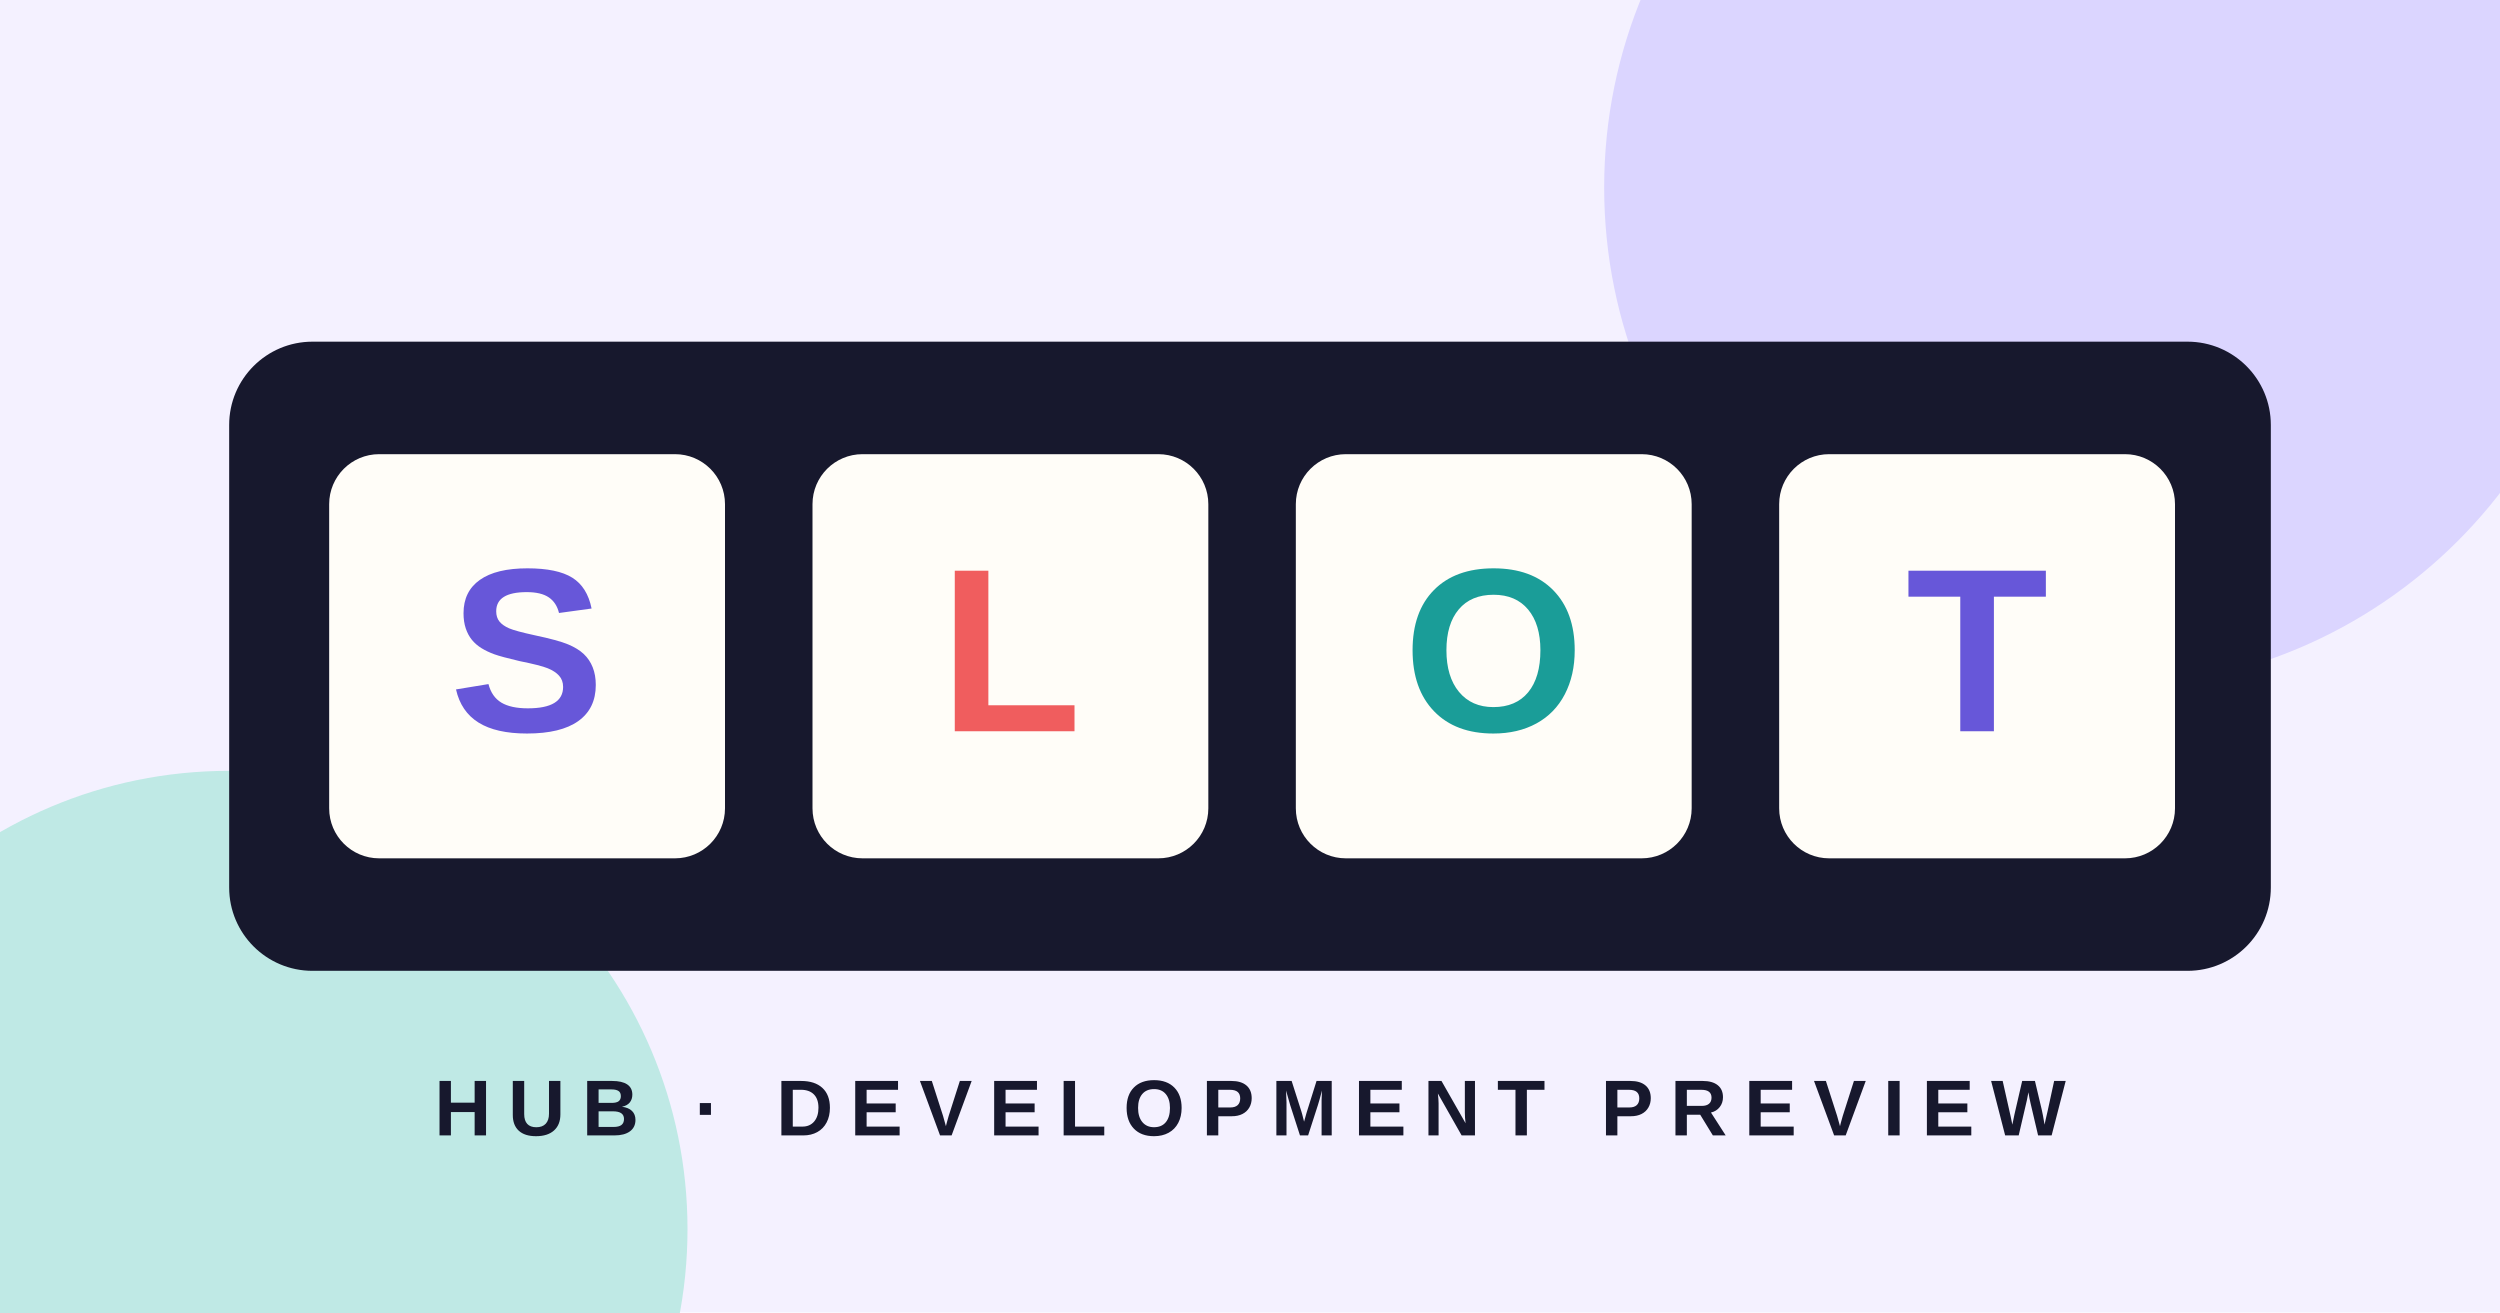
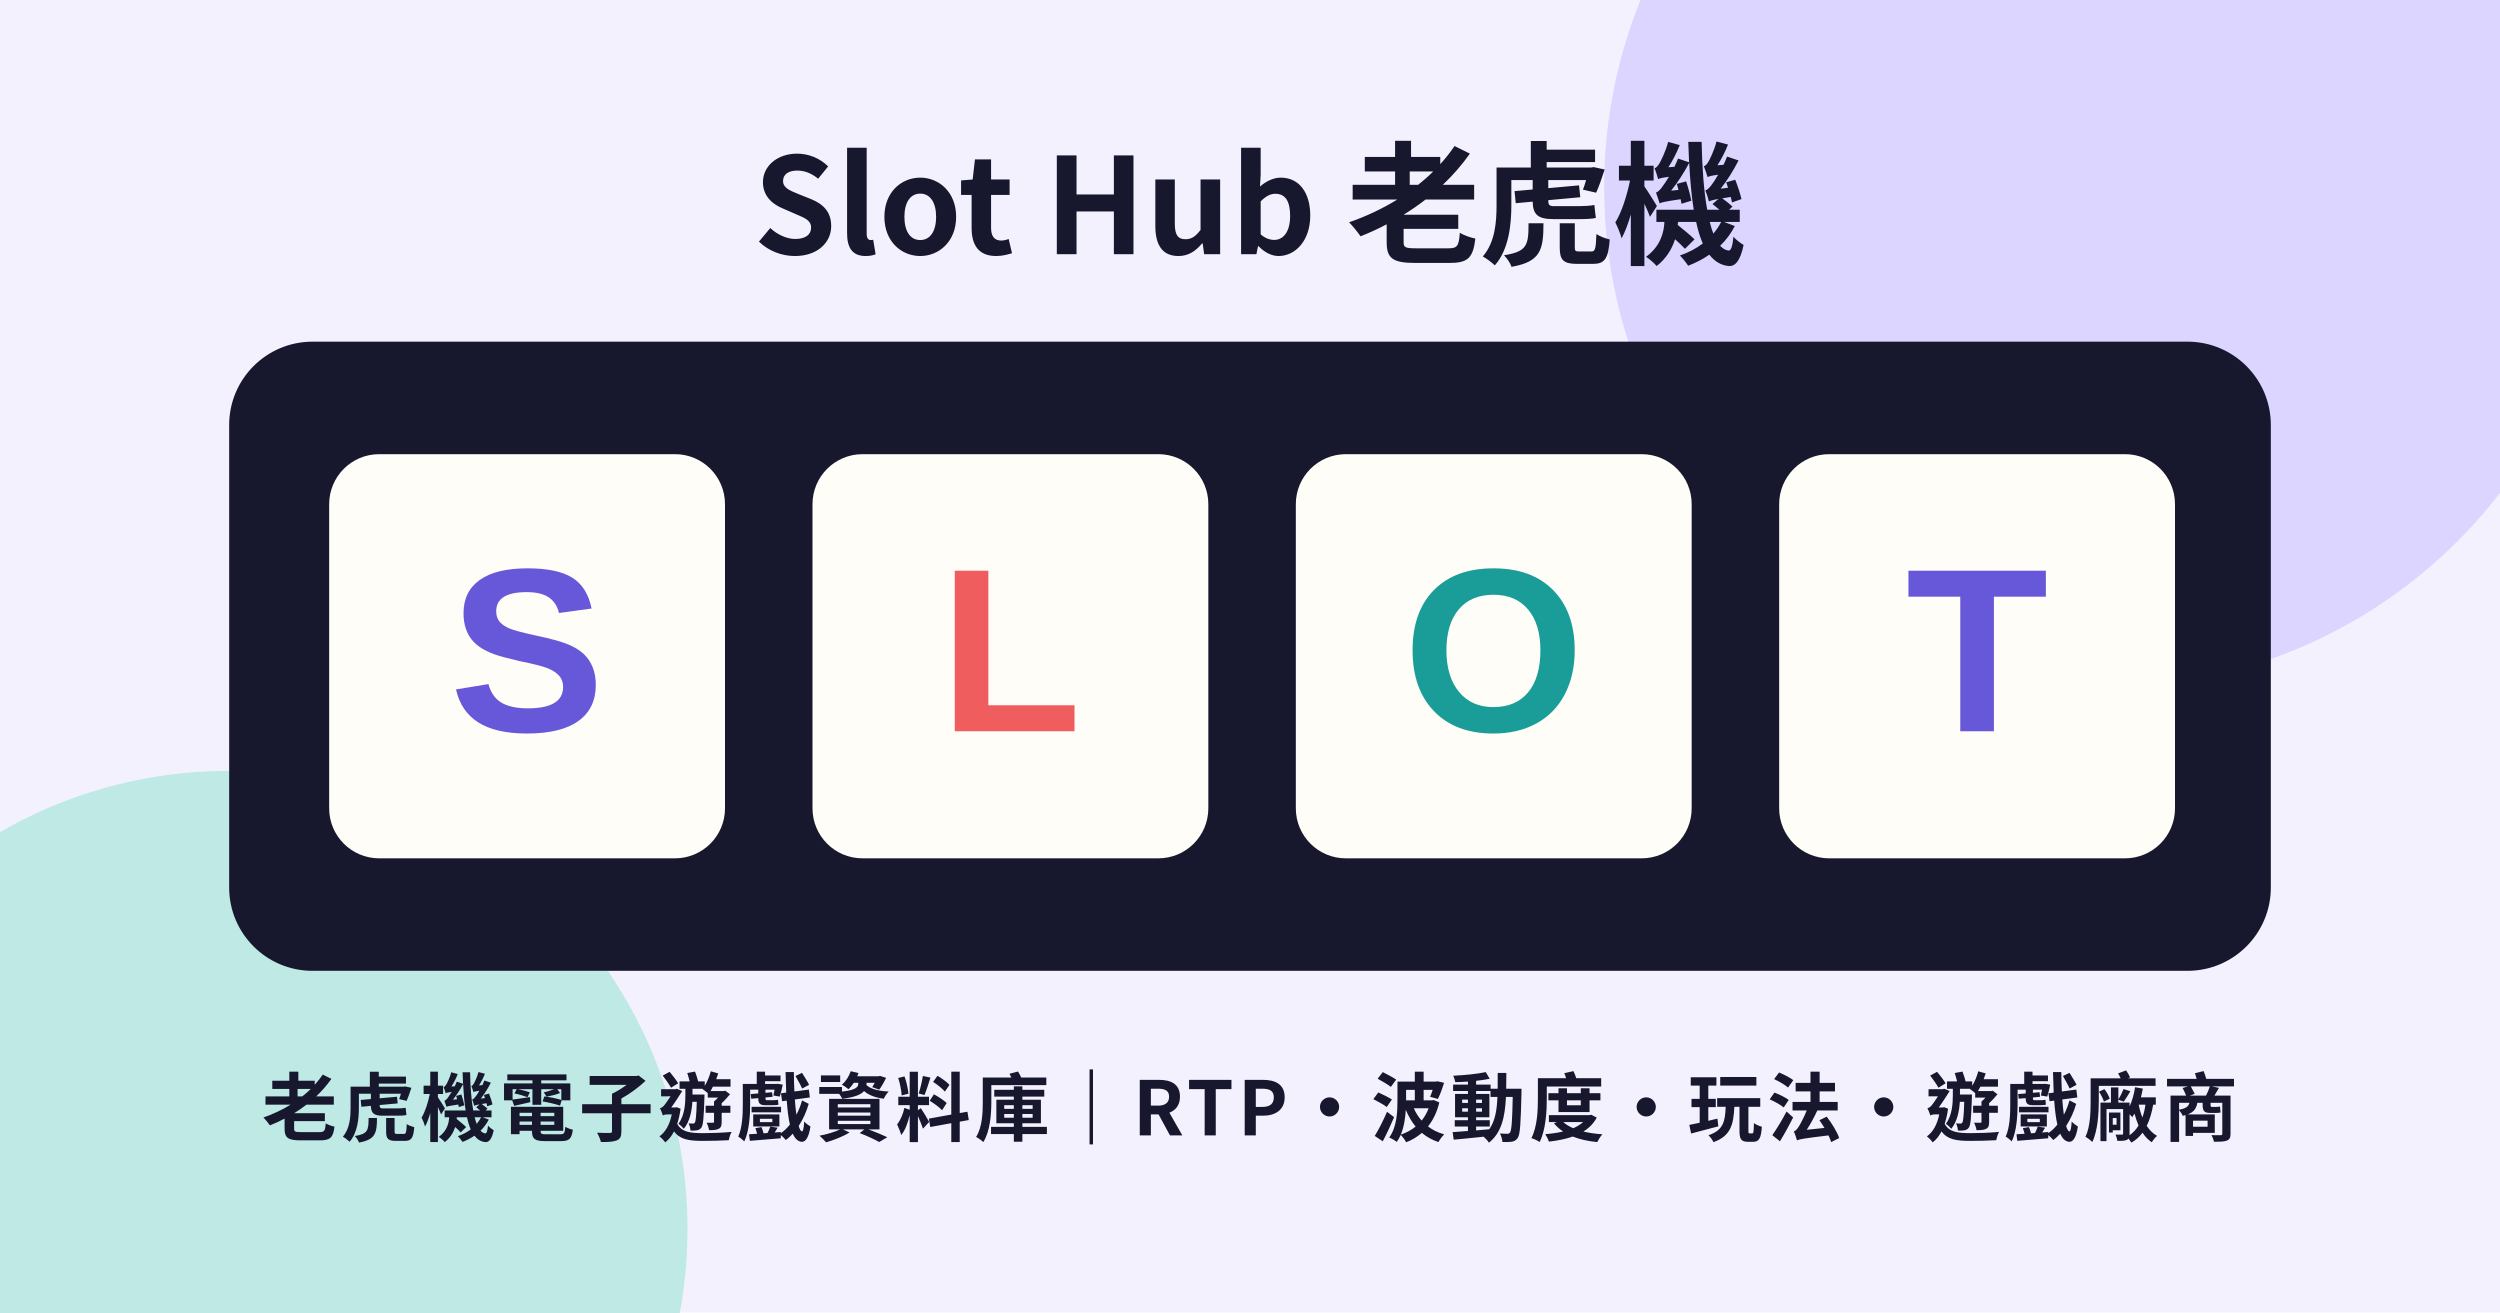
<svg xmlns="http://www.w3.org/2000/svg" width="1200" height="630" viewBox="0 0 1200 630" role="img" aria-labelledby="title desc">
  <rect width="1200" height="630" fill="#f4f1ff" />
  <circle cx="1010" cy="90" r="240" fill="#dbd5ff" />
  <circle cx="110" cy="590" r="220" fill="#bfe9e5" />
  <g transform="translate(110 164)">
    <rect width="980" height="302" rx="40" fill="#17182d" />
    <g font-family="Arial, sans-serif" font-weight="700" font-size="112" text-anchor="middle">
      <rect x="48" y="54" width="190" height="194" rx="24" fill="#fffdf8" />
      <rect x="280" y="54" width="190" height="194" rx="24" fill="#fffdf8" />
      <rect x="512" y="54" width="190" height="194" rx="24" fill="#fffdf8" />
      <rect x="744" y="54" width="190" height="194" rx="24" fill="#fffdf8" />
      <text x="143" y="187" fill="#6757d9">S</text>
      <text x="375" y="187" fill="#f05d5e">L</text>
      <text x="607" y="187" fill="#1a9d98">O</text>
      <text x="839" y="187" fill="#6757d9">T</text>
    </g>
  </g>
-   <text x="600" y="545" fill="#17182d" font-family="Arial, sans-serif" font-size="38" font-weight="700" text-anchor="middle" letter-spacing="8">HUB · DEVELOPMENT PREVIEW</text>
+   <text x="600" y="122" fill="#17182d" font-family="'Noto Sans CJK TC', 'PingFang TC', 'Microsoft JhengHei', Arial, sans-serif" font-size="64" font-weight="700" text-anchor="middle">Slot Hub 老虎機</text>
+   <text x="600" y="545" fill="#17182d" font-family="'Noto Sans CJK TC', 'PingFang TC', 'Microsoft JhengHei', Arial, sans-serif" font-size="36" font-weight="700" text-anchor="middle" letter-spacing="2">老虎機電子遊戲資料庫｜RTP・波動度・玩法・遊戲廠商</text>
</svg>
